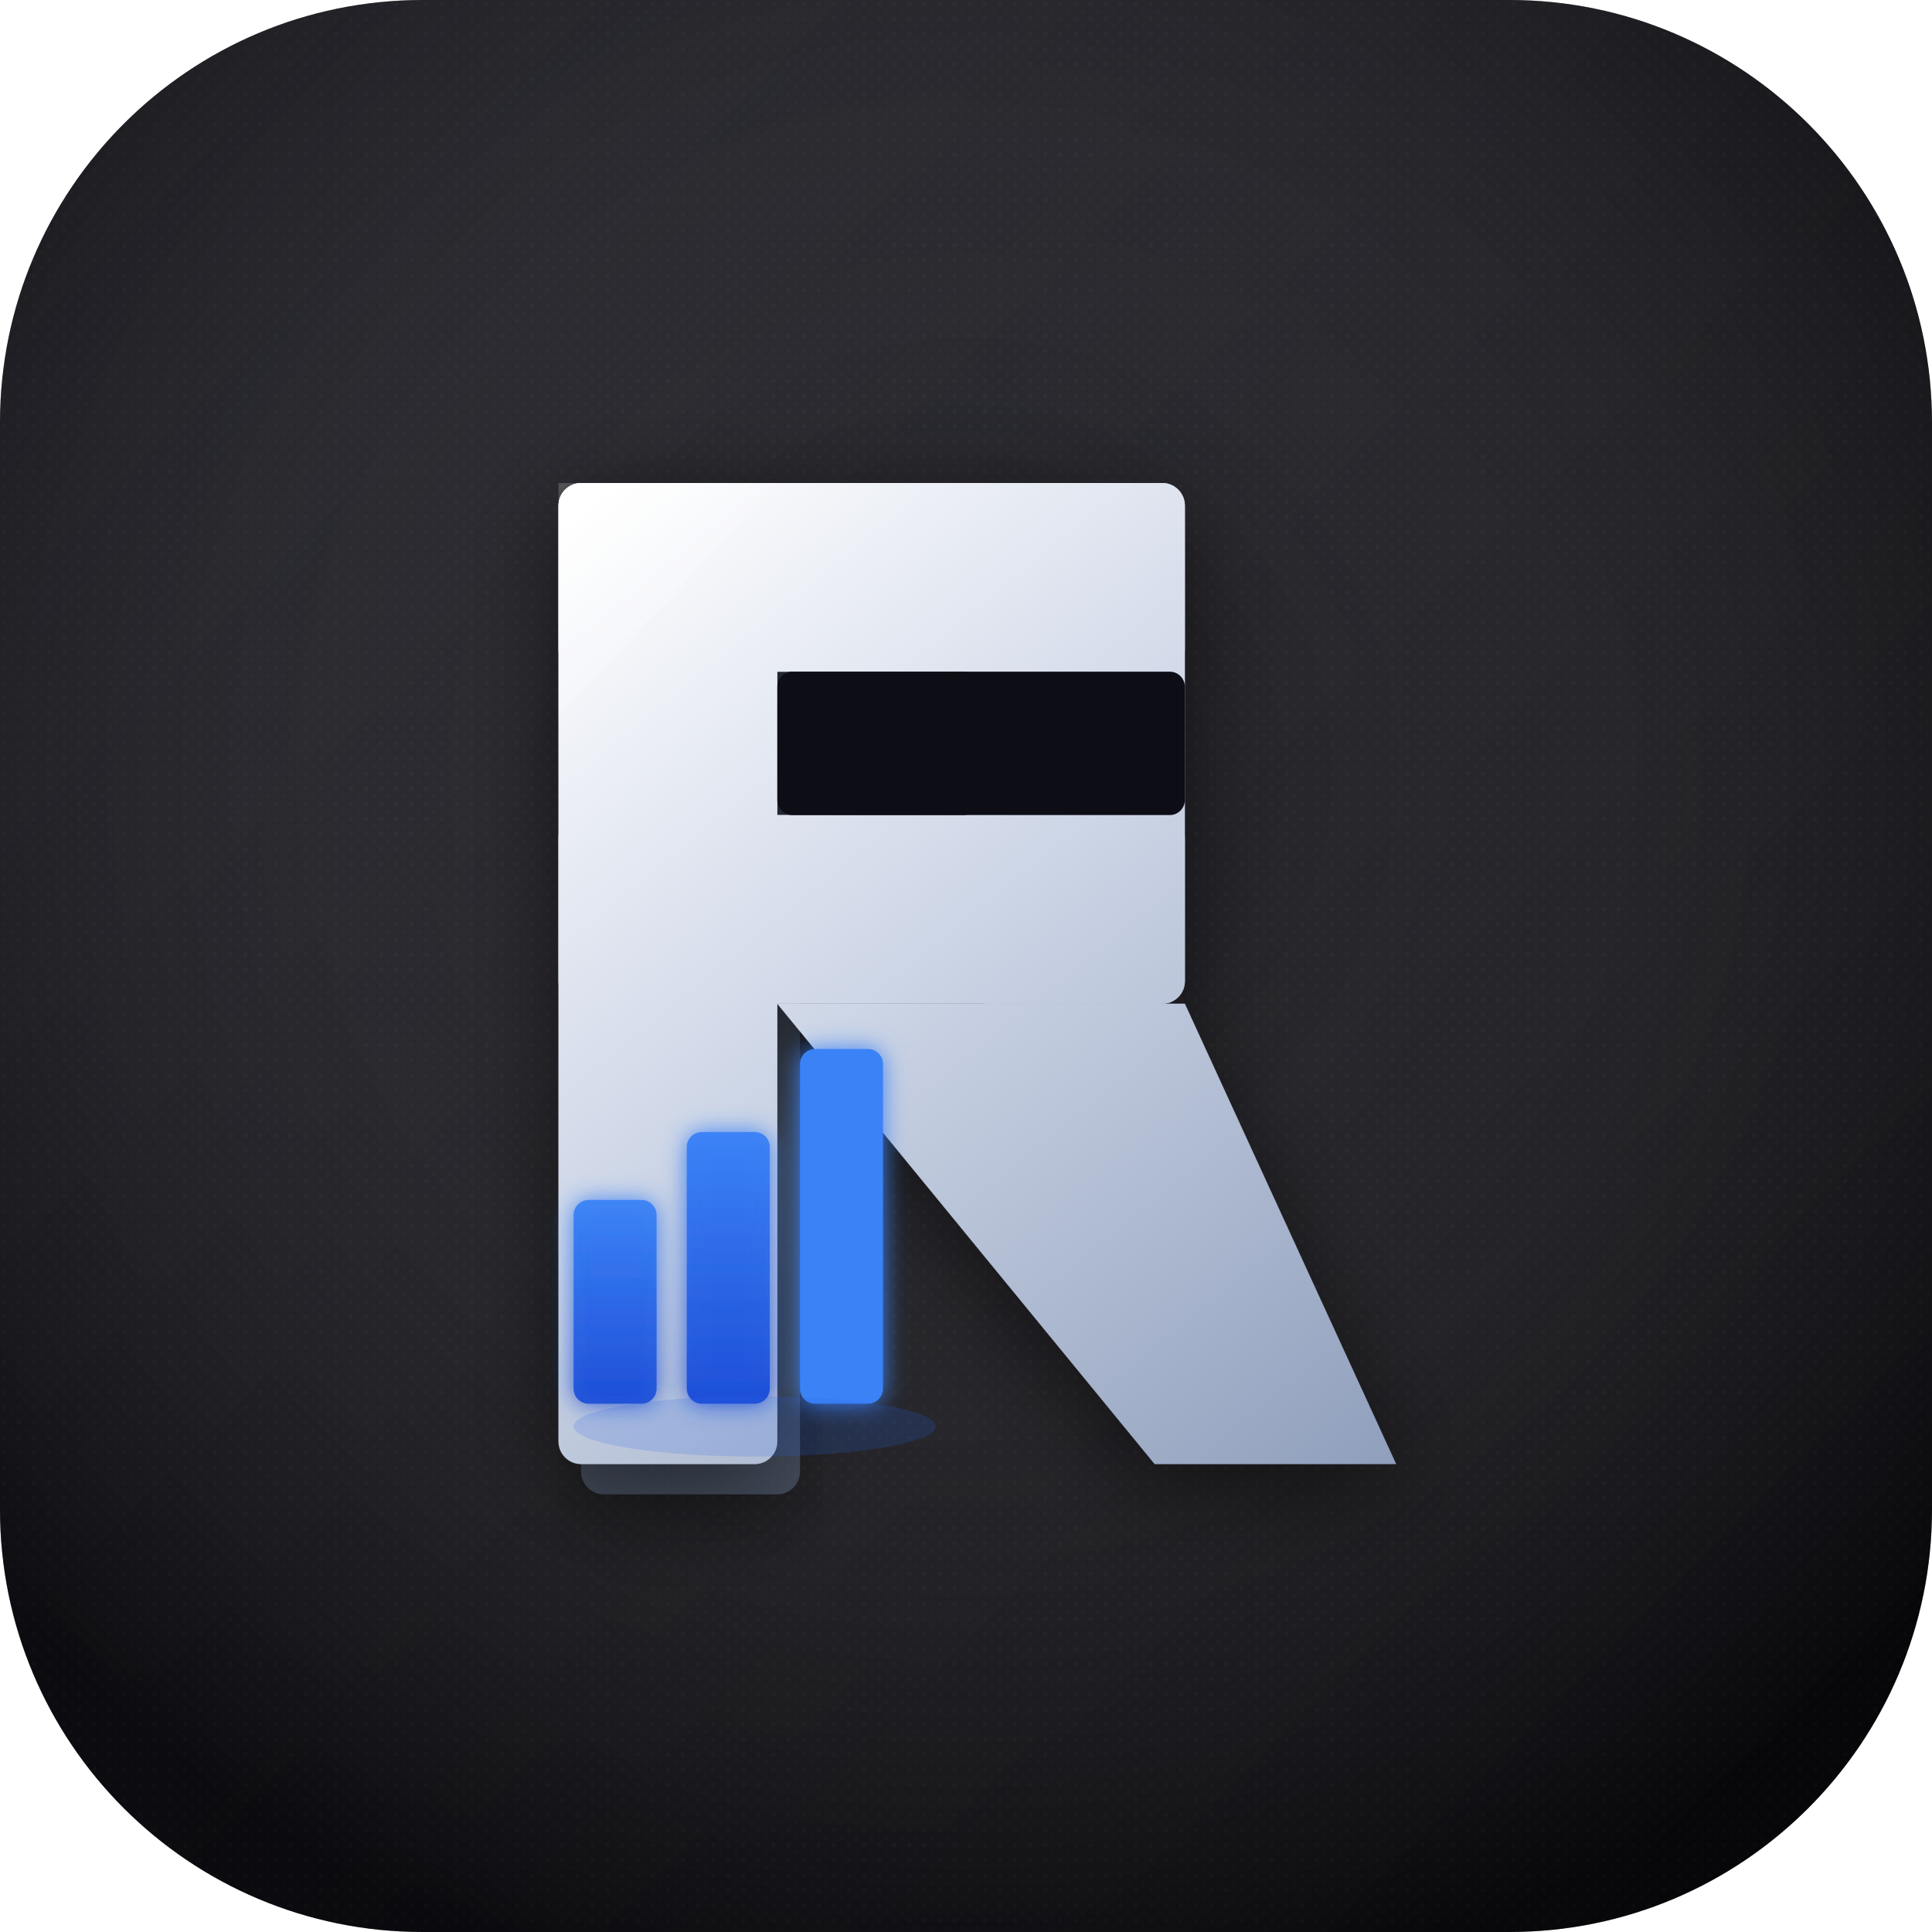
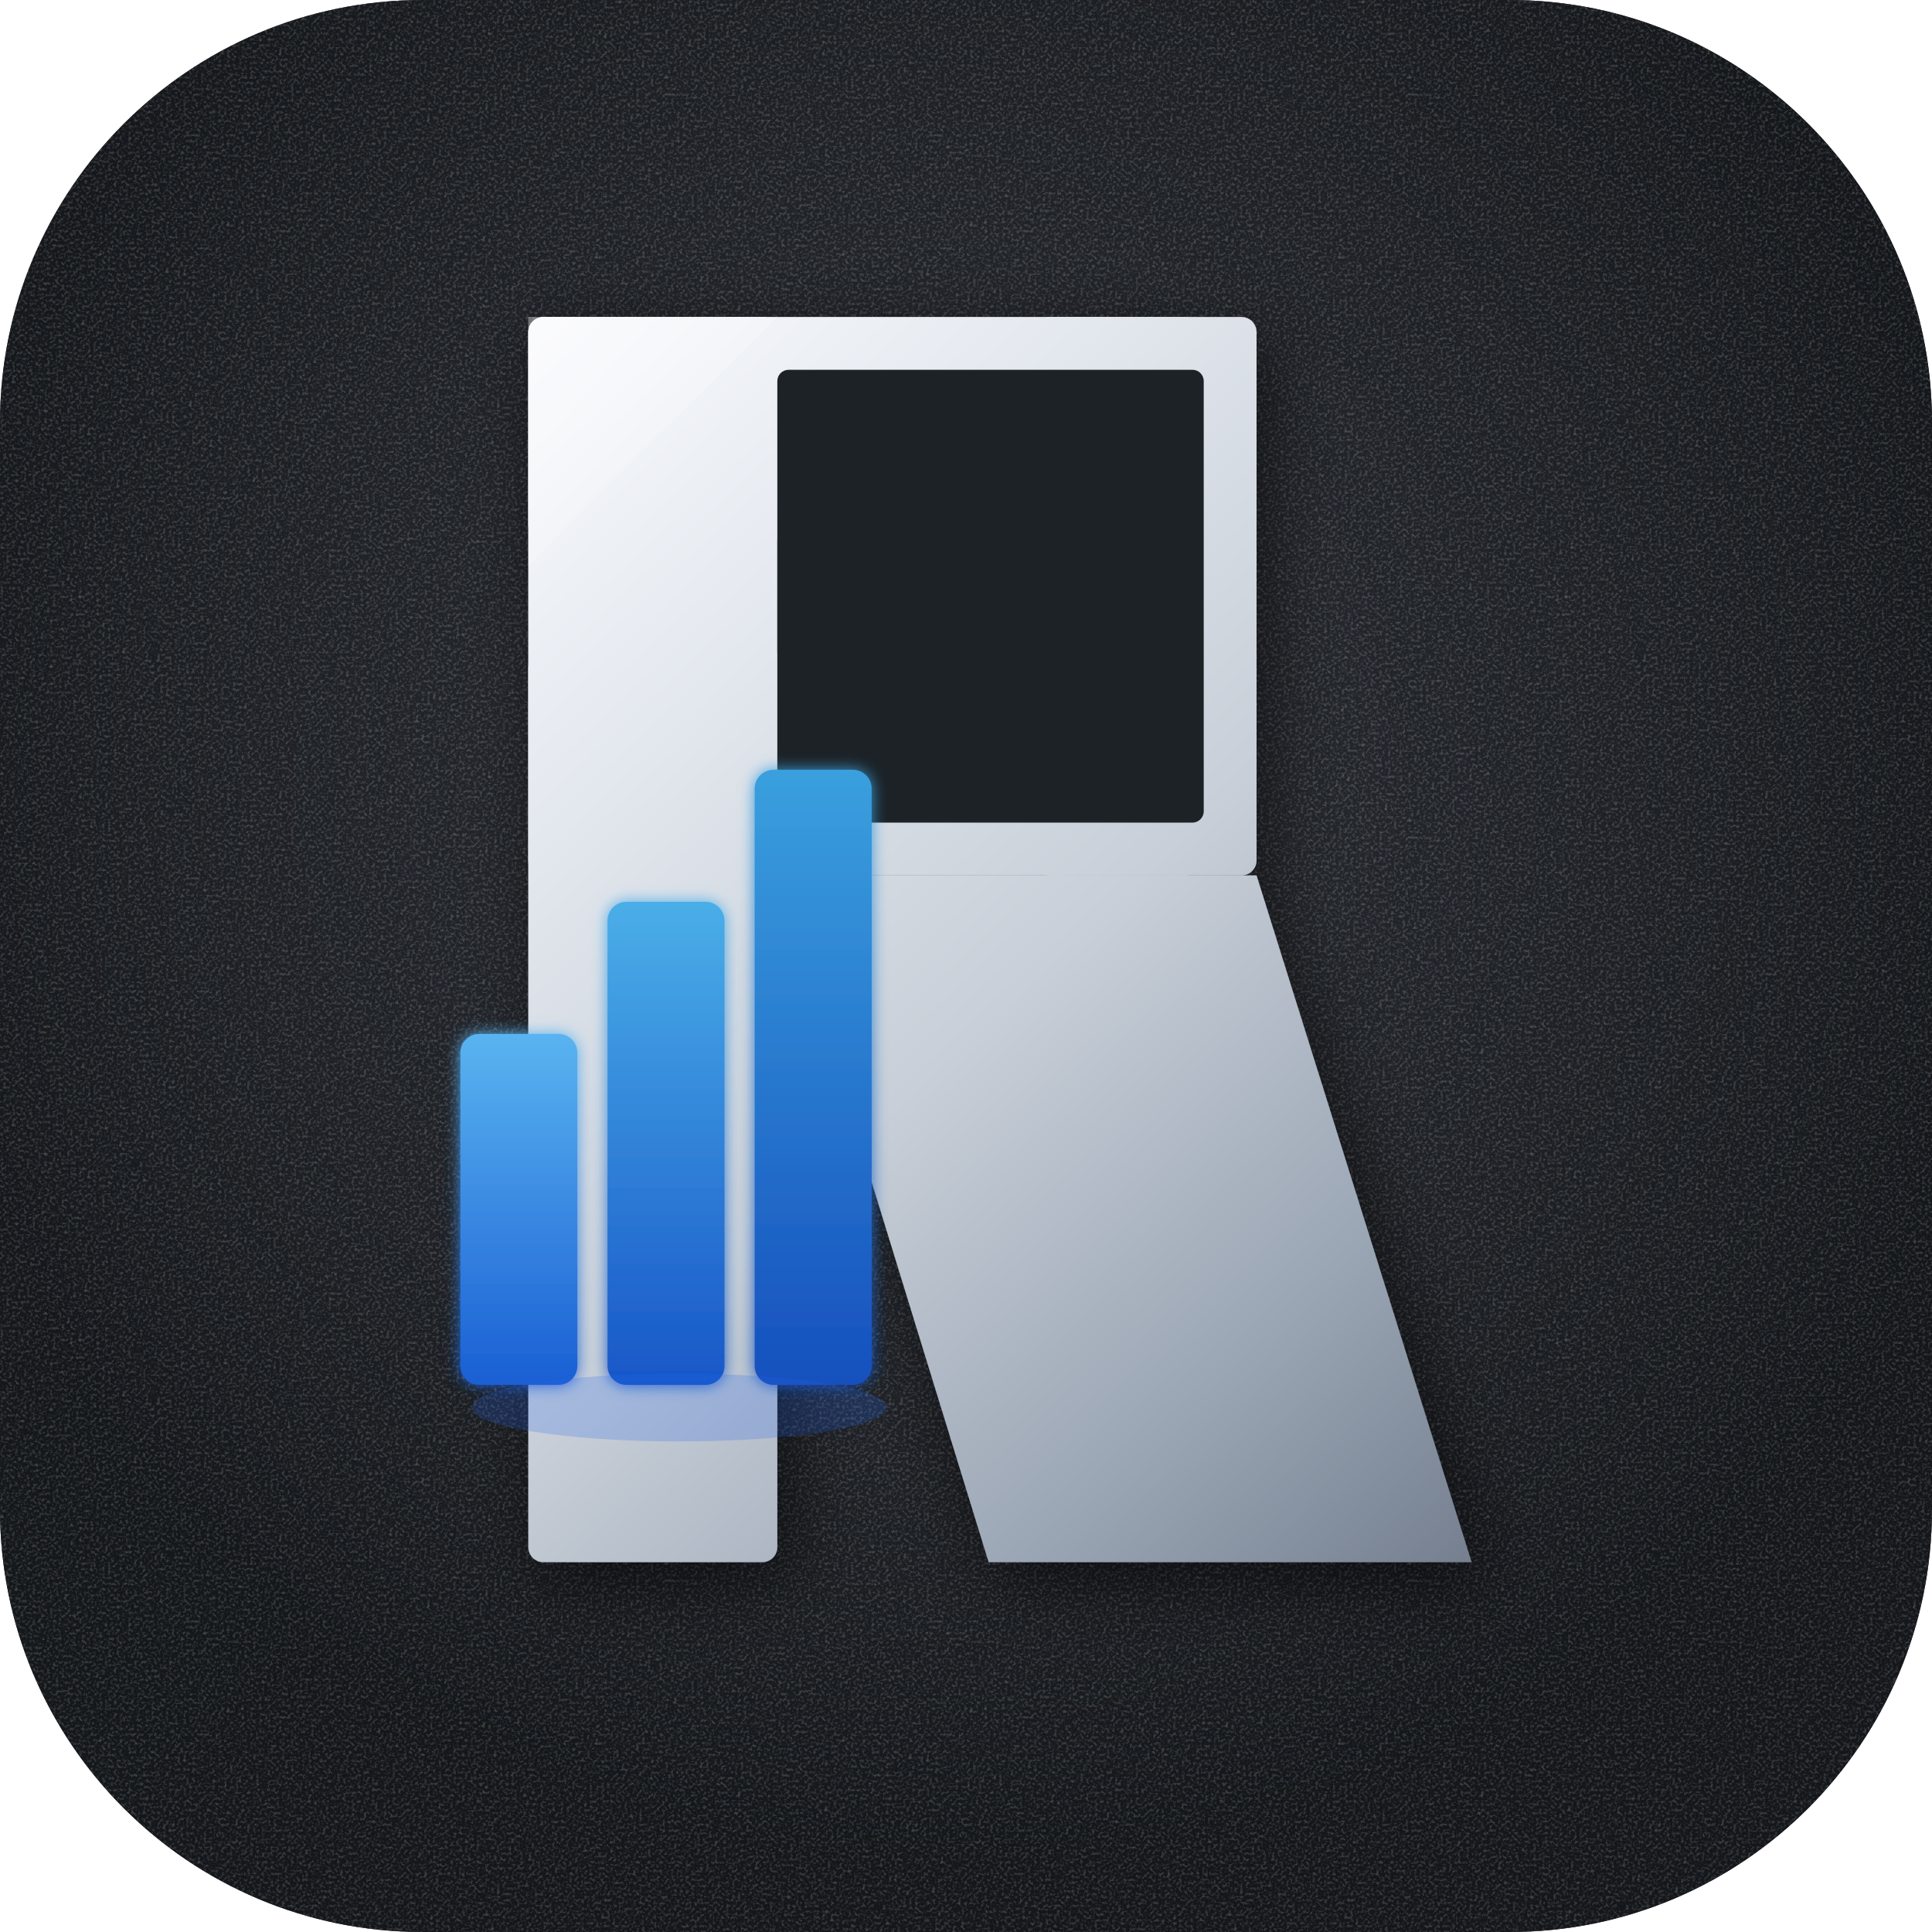
- <svg xmlns="http://www.w3.org/2000/svg" viewBox="0 0 512 512" role="img" aria-label="RepCore icon">
+ <svg xmlns="http://www.w3.org/2000/svg" viewBox="0 0 1024 1024" role="img" aria-label="RepCore">
  <defs>
-     <linearGradient id="bgGrad" x1="0" y1="0" x2="512" y2="512" gradientUnits="userSpaceOnUse">
-       <stop offset="0" stop-color="#1a1a22" />
-       <stop offset="1" stop-color="#0a0a0e" />
+     <linearGradient id="bgGrad" x1="0" y1="0" x2="1024" y2="1024" gradientUnits="userSpaceOnUse">
+       <stop offset="0" stop-color="#2a2d35" />
+       <stop offset="1" stop-color="#16181d" />
    </linearGradient>
-     <linearGradient id="metalR" x1="160" y1="130" x2="380" y2="400" gradientUnits="userSpaceOnUse">
+     <radialGradient id="vignette" cx="512" cy="420" r="560" gradientUnits="userSpaceOnUse">
+       <stop offset="0" stop-color="#3a3d45" stop-opacity="0.5" />
+       <stop offset="1" stop-color="#0e1014" stop-opacity="0.9" />
+     </radialGradient>
+     <linearGradient id="metalR" x1="200" y1="160" x2="820" y2="820" gradientUnits="userSpaceOnUse">
      <stop offset="0" stop-color="#ffffff" />
-       <stop offset="0.4" stop-color="#d0d8e8" />
-       <stop offset="1" stop-color="#8a9ab8" />
+       <stop offset="0.25" stop-color="#e8ecf2" />
+       <stop offset="0.55" stop-color="#c8cfd8" />
+       <stop offset="0.8" stop-color="#9aa5b4" />
+       <stop offset="1" stop-color="#707a8a" />
    </linearGradient>
-     <linearGradient id="barBlue" x1="0" y1="0" x2="0" y2="1">
-       <stop offset="0" stop-color="#3b82f6" />
-       <stop offset="1" stop-color="#1d4ed8" />
+     <linearGradient id="rHighlight" x1="200" y1="160" x2="420" y2="360" gradientUnits="userSpaceOnUse">
+       <stop offset="0" stop-color="#ffffff" stop-opacity="1" />
+       <stop offset="1" stop-color="#ffffff" stop-opacity="0" />
    </linearGradient>
-     <filter id="shadow" x="-10%" y="-10%" width="120%" height="120%">
-       <feDropShadow dx="0" dy="6" stdDeviation="12" flood-color="#000" flood-opacity="0.5" />
+     <linearGradient id="barGrad1" x1="0" y1="0" x2="0" y2="1" gradientUnits="objectBoundingBox">
+       <stop offset="0" stop-color="#5ab4f0" />
+       <stop offset="1" stop-color="#1a5fd4" />
+     </linearGradient>
+     <linearGradient id="barGrad2" x1="0" y1="0" x2="0" y2="1" gradientUnits="objectBoundingBox">
+       <stop offset="0" stop-color="#4aaee8" />
+       <stop offset="1" stop-color="#1857c8" />
+     </linearGradient>
+     <linearGradient id="barGrad3" x1="0" y1="0" x2="0" y2="1" gradientUnits="objectBoundingBox">
+       <stop offset="0" stop-color="#3aa0de" />
+       <stop offset="1" stop-color="#1650be" />
+     </linearGradient>
+     <filter id="rShadow" x="-8%" y="-8%" width="120%" height="120%">
+       <feDropShadow dx="6" dy="10" stdDeviation="18" flood-color="#000" flood-opacity="0.55" />
    </filter>
-     <filter id="glow">
-       <feGaussianBlur stdDeviation="3" result="blur" />
+     <filter id="barGlow" x="-20%" y="-20%" width="140%" height="140%">
+       <feGaussianBlur stdDeviation="4" result="blur" />
      <feMerge>
        <feMergeNode in="blur" />
        <feMergeNode in="SourceGraphic" />
      </feMerge>
    </filter>
-     <pattern id="texture" x="0" y="0" width="4" height="4" patternUnits="userSpaceOnUse">
-       <rect width="4" height="4" fill="none" />
-       <circle cx="1" cy="1" r="0.6" fill="rgba(255,255,255,0.025)" />
-       <circle cx="3" cy="3" r="0.6" fill="rgba(255,255,255,0.015)" />
-     </pattern>
-     <clipPath id="roundedClip">
-       <rect width="512" height="512" rx="112" ry="112" />
+     <clipPath id="roundClip">
+       <rect width="1024" height="1024" rx="224" ry="224" />
    </clipPath>
+     <filter id="noise">
+       <feTurbulence type="fractalNoise" baseFrequency="0.65" numOctaves="3" stitchTiles="stitch" result="noiseOut" />
+       <feColorMatrix type="saturate" values="0" in="noiseOut" result="grayNoise" />
+       <feBlend in="SourceGraphic" in2="grayNoise" mode="overlay" result="blended" />
+       <feComposite in="blended" in2="SourceGraphic" operator="in" />
+     </filter>
  </defs>
-   <rect width="512" height="512" rx="112" fill="url(#bgGrad)" />
-   <rect width="512" height="512" rx="112" fill="url(#texture)" />
-   <radialGradient id="vignette" cx="50%" cy="40%" r="65%">
-     <stop offset="0" stop-color="rgba(255,255,255,0.04)" />
-     <stop offset="1" stop-color="rgba(0,0,0,0.35)" />
-   </radialGradient>
-   <rect width="512" height="512" rx="112" fill="url(#vignette)" />
-   <g filter="url(#shadow)" clip-path="url(#roundedClip)">
-     <rect x="148" y="128" width="58" height="260" rx="6" fill="#60708a" opacity="0.5" transform="translate(6,8)" />
+   <rect width="1024" height="1024" rx="224" fill="url(#bgGrad)" />
+   <rect width="1024" height="1024" rx="224" fill="url(#vignette)" />
+   <rect width="1024" height="1024" rx="224" fill="#1e2028" opacity="0.35" filter="url(#noise)" />
+   <g filter="url(#rShadow)" clip-path="url(#roundClip)">
+     <rect x="280" y="168" width="132" height="660" rx="8" fill="url(#metalR)" />
+     <rect x="280" y="168" width="356" height="118" rx="8" fill="url(#metalR)" />
+     <rect x="548" y="168" width="118" height="296" rx="8" fill="url(#metalR)" />
+     <rect x="280" y="346" width="356" height="118" rx="8" fill="url(#metalR)" />
+     <rect x="412" y="196" width="226" height="240" rx="6" fill="#1e2028" />
+     <polygon points="412,464 666,464 780,828 524,828" fill="url(#metalR)" />
+     <polygon points="280,168 412,168 280,300" fill="url(#rHighlight)" opacity="0.45" />
  </g>
-   <g filter="url(#shadow)">
-     <rect x="148" y="128" width="58" height="260" rx="6" fill="url(#metalR)" />
-     <rect x="148" y="128" width="166" height="50" rx="6" fill="url(#metalR)" />
-     <rect x="256" y="128" width="58" height="138" rx="6" fill="url(#metalR)" />
-     <rect x="148" y="216" width="166" height="50" rx="6" fill="url(#metalR)" />
-     <polygon points="206,266 314,266 370,388 306,388" fill="url(#metalR)" />
-     <rect x="206" y="178" width="108" height="38" rx="4" fill="#0f0f18" />
+   <g filter="url(#barGlow)" clip-path="url(#roundClip)">
+     <rect x="244" y="548" width="62" height="186" rx="10" fill="url(#barGrad1)" />
+     <rect x="322" y="478" width="62" height="256" rx="10" fill="url(#barGrad2)" />
+     <rect x="400" y="408" width="62" height="326" rx="10" fill="url(#barGrad3)" />
  </g>
-   <polygon points="148,128 206,128 148,190" fill="rgba(255,255,255,0.18)" clip-path="url(#roundedClip)" />
-   <g filter="url(#glow)">
-     <rect x="152" y="318" width="22" height="54" rx="4" fill="url(#barBlue)" opacity="0.92" />
-     <rect x="182" y="300" width="22" height="72" rx="4" fill="url(#barBlue)" opacity="0.96" />
-     <rect x="212" y="278" width="22" height="94" rx="4" fill="#3b82f6" />
-   </g>
-   <ellipse cx="200" cy="378" rx="48" ry="8" fill="#2563eb" opacity="0.18" />
+   <ellipse cx="360" cy="746" rx="110" ry="18" fill="#2563eb" opacity="0.22" clip-path="url(#roundClip)" />
</svg>
